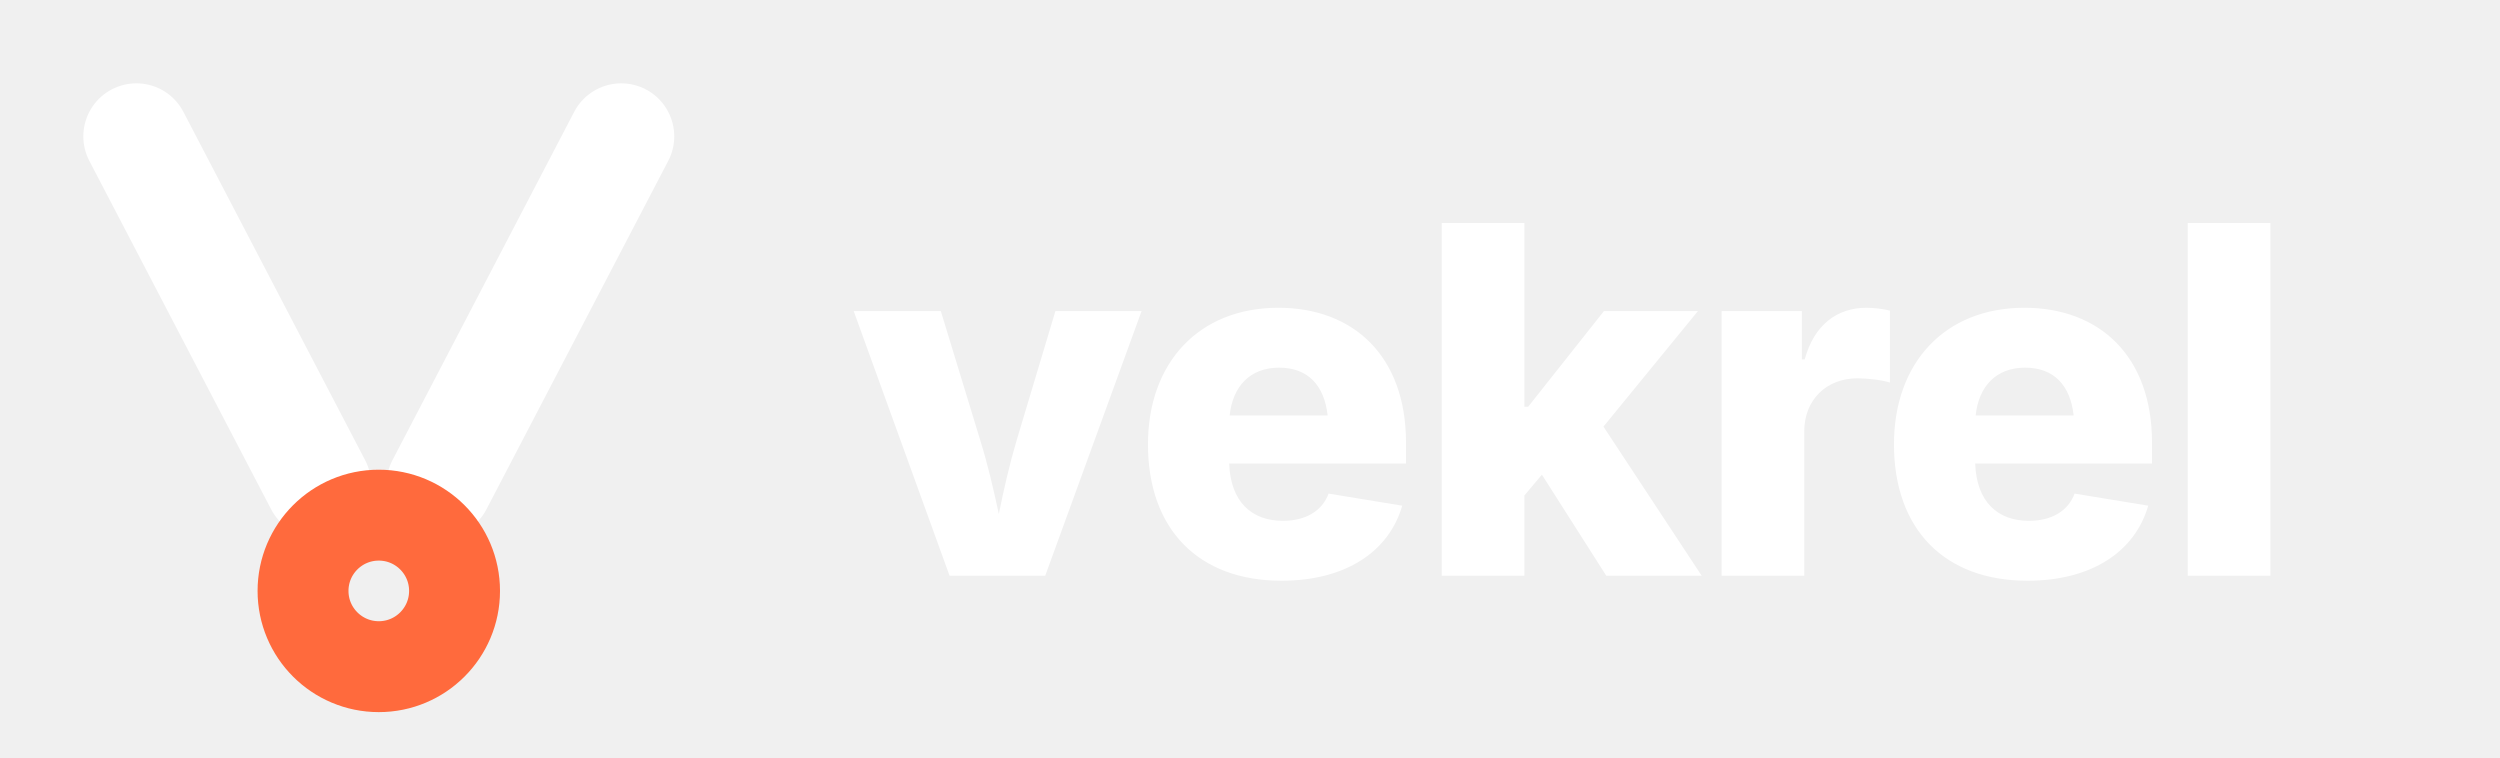
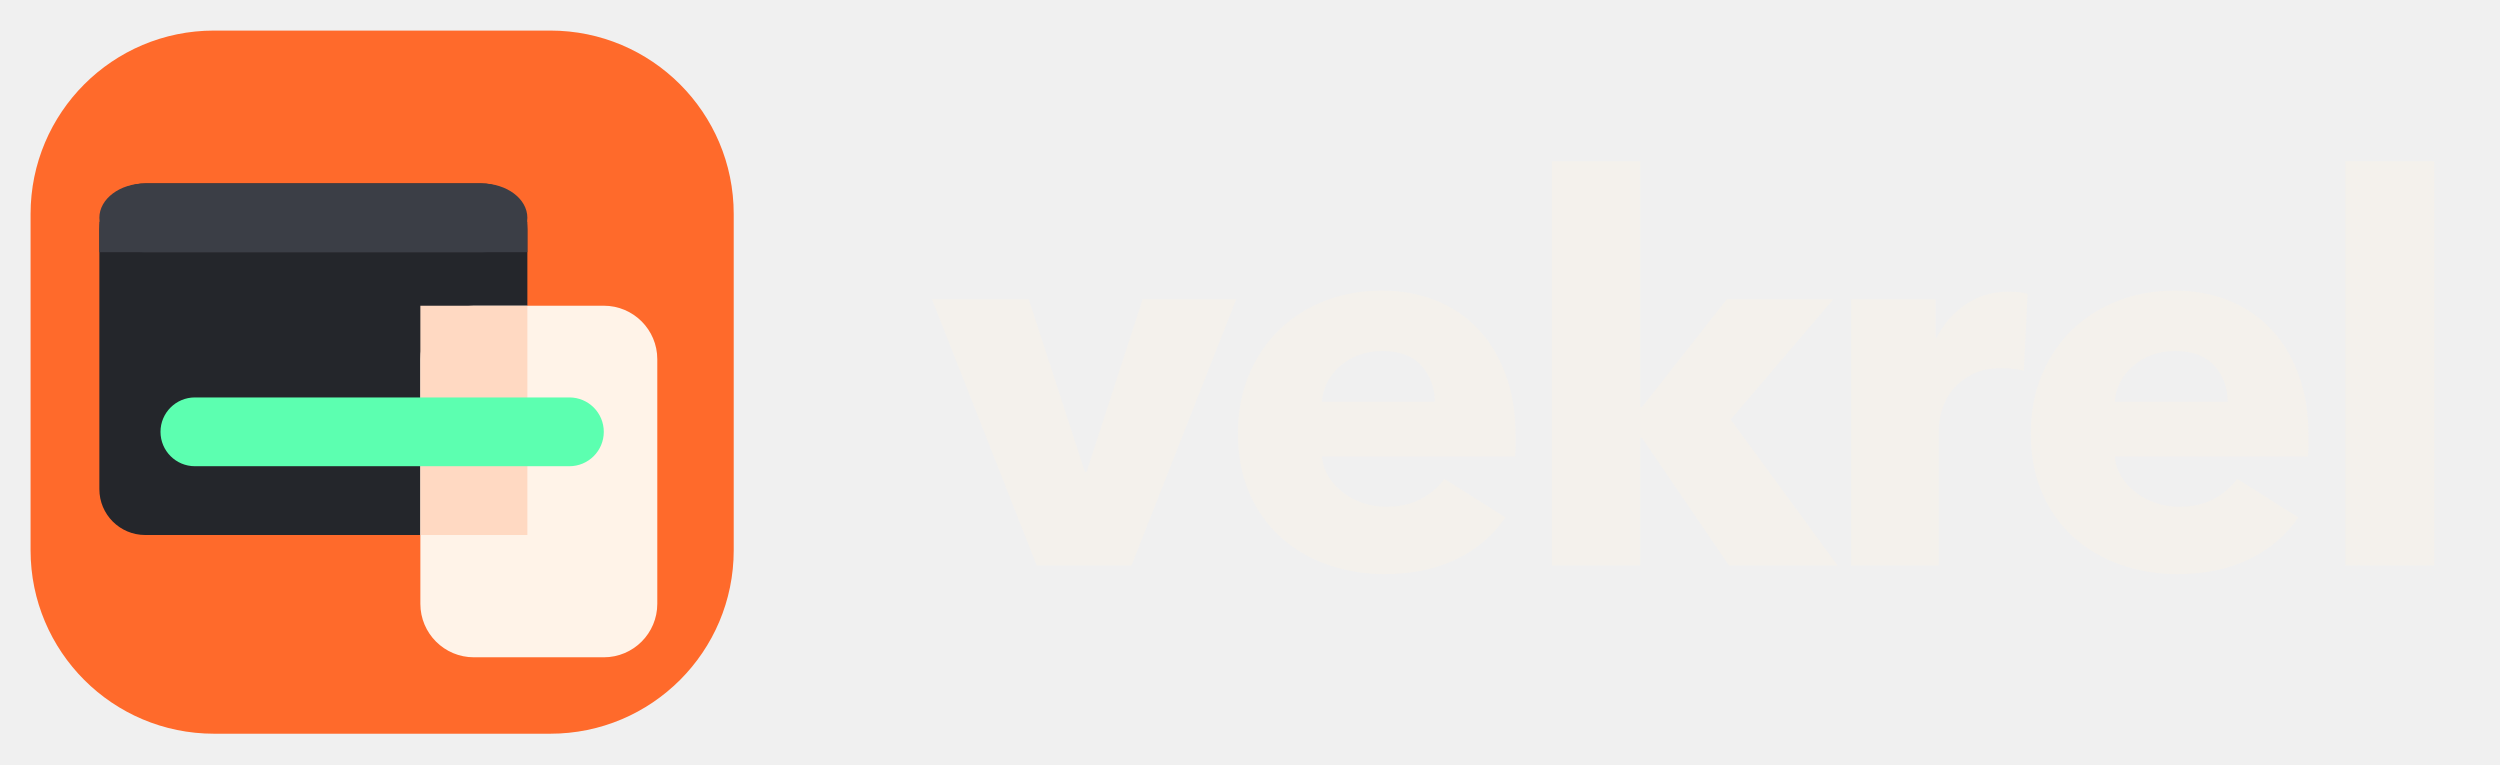
- <svg xmlns="http://www.w3.org/2000/svg" viewBox="0 0 330 100" fill="none">
-   <path d="M18 18 L42 64" stroke="#FFFFFF" stroke-width="14" stroke-linecap="round" />
-   <path d="M82 18 L58 64" stroke="#FFFFFF" stroke-width="14" stroke-linecap="round" />
-   <circle cx="50" cy="78" r="10" stroke="#FF6A3D" stroke-width="12" fill="none" />
-   <text x="112" y="76" font-family="Nunito, Inter, system-ui, sans-serif" font-weight="800" font-size="64" letter-spacing="-1" fill="#FFFFFF">vekrel</text>
+ <svg xmlns="http://www.w3.org/2000/svg" viewBox="0 0 327.1 100">
+   <defs>
+     <clipPath id="t">
+       <rect x="4" y="4" width="92" height="92" rx="24" />
+     </clipPath>
+   </defs>
+   <g clip-path="url(#t)">
+     <rect width="100" height="100" fill="#FF6A2B" />
+     <rect x="13" y="24" width="56" height="46" rx="6" fill="#24262B" />
+     <rect x="13" y="24" width="56" height="9" rx="6" fill="#3B3E46" />
+     <rect x="13" y="29" width="56" height="4" fill="#3B3E46" />
+     <rect x="55" y="40" width="31" height="46" rx="7" fill="#FFF3E8" />
+     <rect x="55" y="40" width="14" height="30" fill="#FFD9C2" />
+     <rect x="21" y="52" width="58" height="9" rx="4.5" fill="#5CFFB0" />
+   </g>
+   <path transform="translate(122 74) scale(0.07)" fill="#F4F1EC" d="M372 0H195L-1 -498H180L285 -175H288L393 -498H568Z M939.0 -306Q939.0 -345 914.5 -373.0Q890.0 -401 841.0 -401Q817.0 -401 797.0 -393.5Q777.0 -386 762.0 -373.0Q747.0 -360 738.0 -342.5Q729.0 -325 728.0 -306ZM1090.0 -243Q1090.0 -233 1090.0 -223.0Q1090.0 -213 1089.0 -204H728.0Q730.0 -183 740.5 -166.0Q751.0 -149 767.5 -136.5Q784.0 -124 804.5 -117.0Q825.0 -110 847.0 -110Q886.0 -110 913.0 -124.5Q940.0 -139 957.0 -162L1071.0 -90Q1036.0 -39 978.5 -11.5Q921.0 16 845.0 16Q789.0 16 739.0 -1.5Q689.0 -19 651.5 -52.5Q614.0 -86 592.5 -135.0Q571.0 -184 571.0 -247Q571.0 -308 592.0 -357.5Q613.0 -407 649.0 -441.5Q685.0 -476 734.0 -495.0Q783.0 -514 840.0 -514Q895.0 -514 941.0 -495.5Q987.0 -477 1020.0 -442.0Q1053.0 -407 1071.5 -357.0Q1090.0 -307 1090.0 -243Z M1692.0 0H1489.0L1326.0 -239H1323.0V0H1158.0V-756H1323.0V-296H1326.0L1485.0 -498H1684.0L1492.0 -273Z M2040.0 -364Q2029.0 -367 2018.5 -368.0Q2008.0 -369 1998.0 -369Q1965.0 -369 1942.5 -357.0Q1920.0 -345 1906.5 -328.0Q1893.0 -311 1887.0 -291.0Q1881.0 -271 1881.0 -256V0H1717.0V-498H1875.0V-426H1877.0Q1896.0 -464 1931.0 -488.0Q1966.0 -512 2012.0 -512Q2022.0 -512 2031.5 -511.0Q2041.0 -510 2047.0 -508Z M2421.0 -306Q2421.0 -345 2396.5 -373.0Q2372.0 -401 2323.0 -401Q2299.0 -401 2279.0 -393.5Q2259.0 -386 2244.0 -373.0Q2229.0 -360 2220.0 -342.5Q2211.0 -325 2210.0 -306ZM2572.0 -243Q2572.0 -233 2572.0 -223.0Q2572.0 -213 2571.0 -204H2210.0Q2212.0 -183 2222.5 -166.0Q2233.0 -149 2249.5 -136.5Q2266.0 -124 2286.5 -117.0Q2307.0 -110 2329.0 -110Q2368.0 -110 2395.0 -124.5Q2422.0 -139 2439.0 -162L2553.0 -90Q2518.0 -39 2460.5 -11.5Q2403.0 16 2327.0 16Q2271.0 16 2221.0 -1.5Q2171.0 -19 2133.5 -52.5Q2096.0 -86 2074.5 -135.0Q2053.0 -184 2053.0 -247Q2053.0 -308 2074.0 -357.5Q2095.0 -407 2131.0 -441.5Q2167.0 -476 2216.0 -495.0Q2265.0 -514 2322.0 -514Q2377.0 -514 2423.0 -495.5Q2469.0 -477 2502.0 -442.0Q2535.0 -407 2553.5 -357.0Q2572.0 -307 2572.0 -243Z M2641.0 0V-756H2807.0V0Z" />
</svg>
